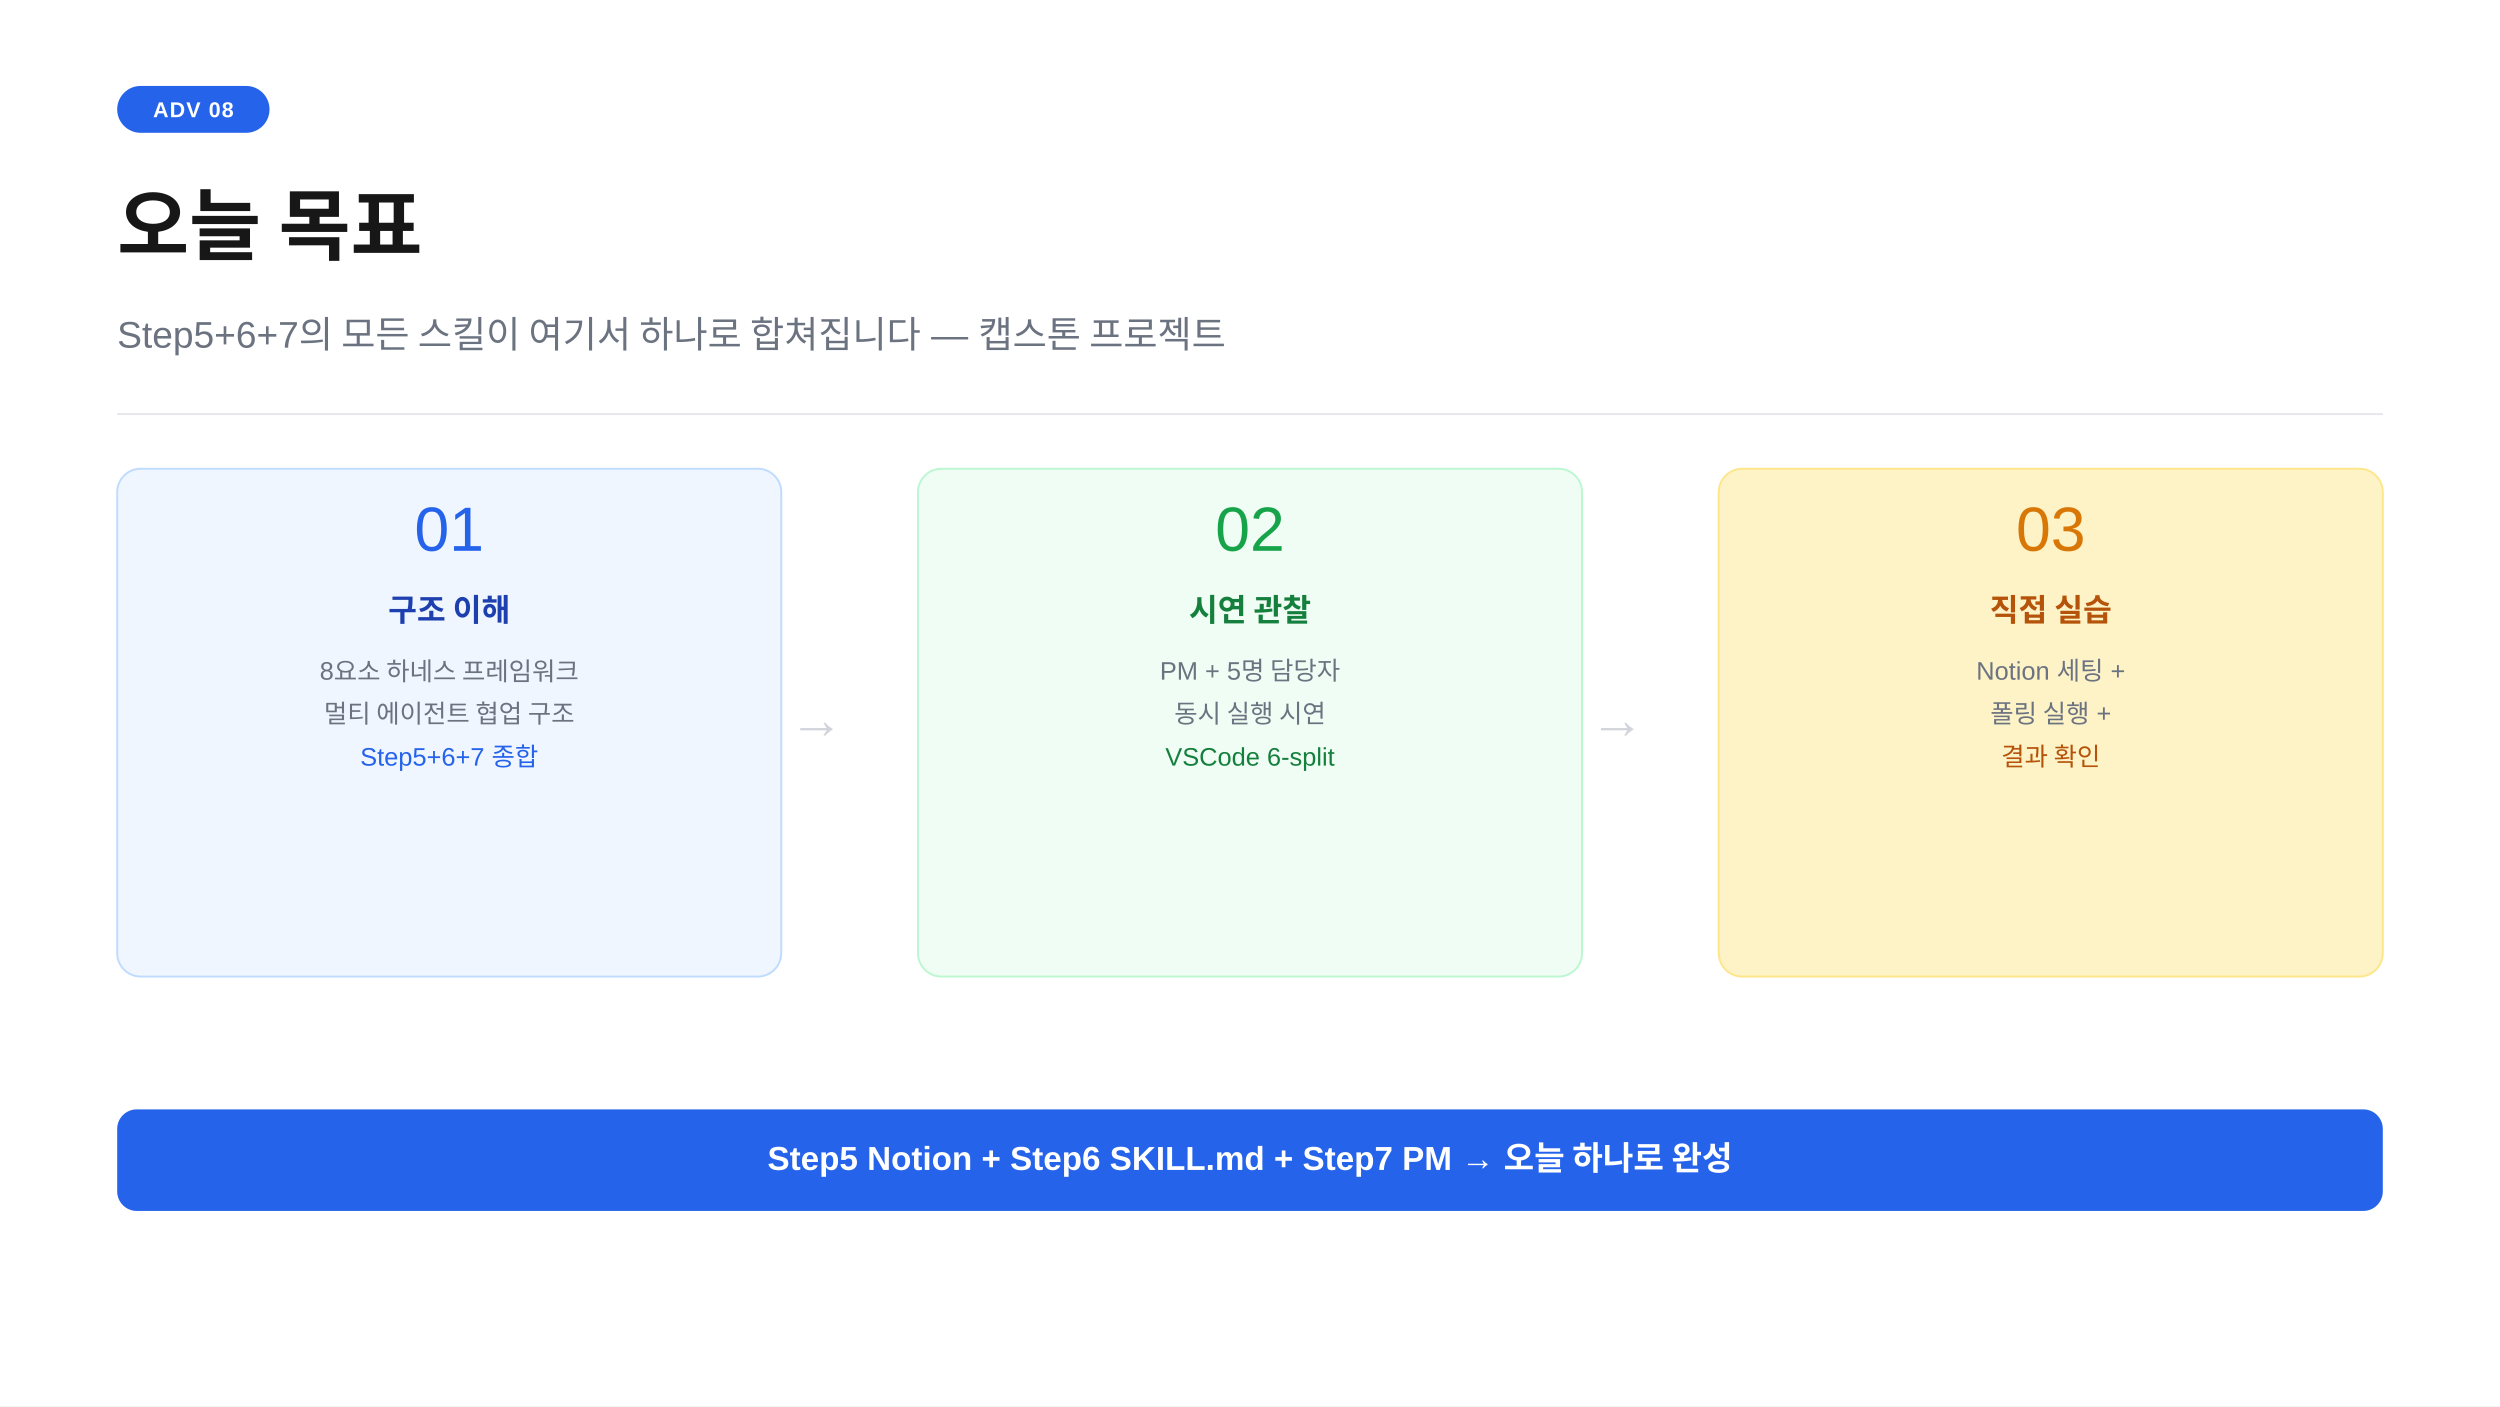
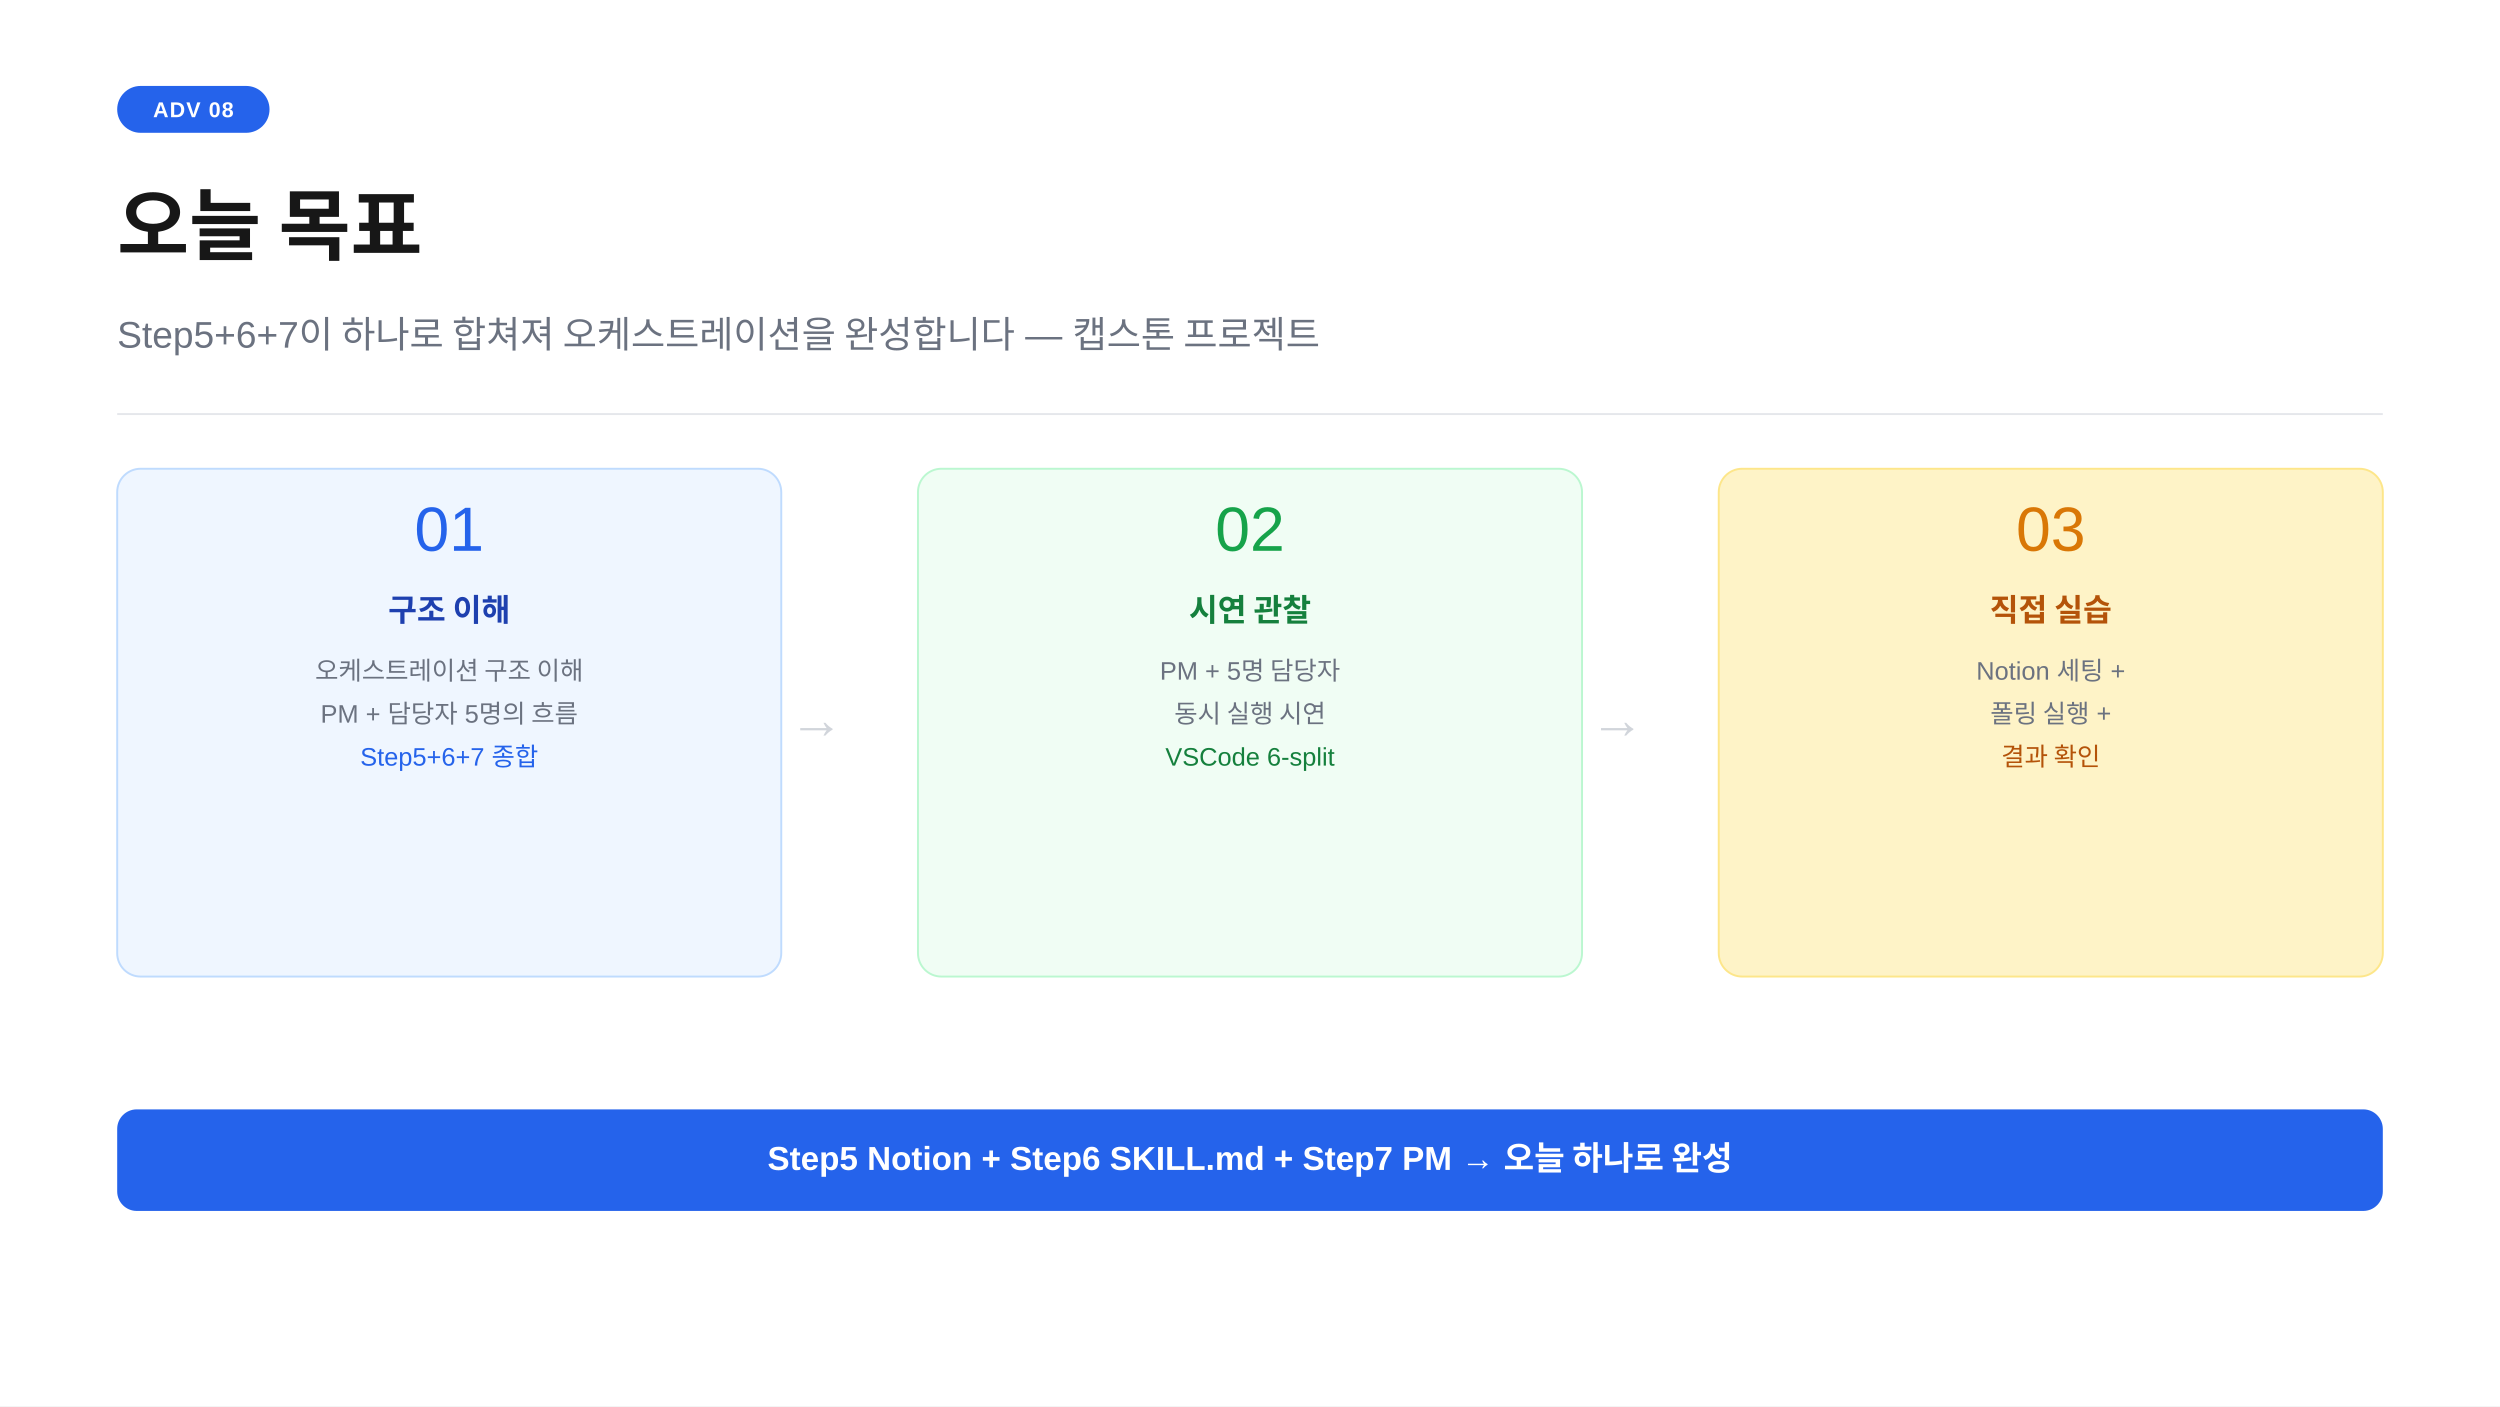
<svg xmlns="http://www.w3.org/2000/svg" width="1280" height="720" viewBox="0 0 1280 720">
  <rect width="1280" height="720" fill="#ffffff" />
  <rect x="60" y="44" width="78" height="24" rx="12" fill="#2563eb" />
  <text x="99" y="60" text-anchor="middle" font-family="-apple-system,BlinkMacSystemFont,'Segoe UI',Arial,sans-serif" font-size="11" font-weight="700" fill="#ffffff" letter-spacing="0.05em">ADV 08</text>
  <text x="60" y="130" font-family="-apple-system,BlinkMacSystemFont,'Segoe UI',Arial,sans-serif" font-size="40" font-weight="700" fill="#171717">오늘 목표</text>
-   <text x="60" y="178" font-family="-apple-system,BlinkMacSystemFont,'Segoe UI',Arial,sans-serif" font-size="19" fill="#6b7280">Step5+6+7의 모든 스킬이 여기서 하나로 합쳐집니다 — 캡스톤 프로젝트</text>
+   <text x="60" y="178" font-family="-apple-system,BlinkMacSystemFont,'Segoe UI',Arial,sans-serif" font-size="19" fill="#6b7280">Step5+6+7이 하나로 합쳐져 오케스트레이션을 완성합니다 — 캡스톤 프로젝트</text>
  <line x1="60" y1="212" x2="1220" y2="212" stroke="#e5e7eb" stroke-width="1" />
  <rect x="60" y="240" width="340" height="260" rx="12" fill="#eff6ff" stroke="#bfdbfe" stroke-width="1" />
  <text x="230" y="282" text-anchor="middle" font-family="-apple-system,BlinkMacSystemFont,'Segoe UI',Arial,sans-serif" font-size="32" fill="#2563eb">01</text>
  <text x="230" y="318" text-anchor="middle" font-family="-apple-system,BlinkMacSystemFont,'Segoe UI',Arial,sans-serif" font-size="16" font-weight="700" fill="#1e40af">구조 이해</text>
-   <text x="230" y="348" text-anchor="middle" font-family="-apple-system,BlinkMacSystemFont,'Segoe UI',Arial,sans-serif" font-size="13" fill="#6b7280">8요소 하네스 프레임워크</text>
-   <text x="230" y="370" text-anchor="middle" font-family="-apple-system,BlinkMacSystemFont,'Segoe UI',Arial,sans-serif" font-size="13" fill="#6b7280">멀티 에이전트 협업 구조</text>
+   <text x="230" y="348" text-anchor="middle" font-family="-apple-system,BlinkMacSystemFont,'Segoe UI',Arial,sans-serif" font-size="13" fill="#6b7280">오케스트레이션 구조 이해</text>
+   <text x="230" y="370" text-anchor="middle" font-family="-apple-system,BlinkMacSystemFont,'Segoe UI',Arial,sans-serif" font-size="13" fill="#6b7280">PM + 담당자 5명의 흐름</text>
  <text x="230" y="392" text-anchor="middle" font-family="-apple-system,BlinkMacSystemFont,'Segoe UI',Arial,sans-serif" font-size="13" fill="#2563eb">Step5+6+7 종합</text>
  <text x="418" y="378" text-anchor="middle" font-family="-apple-system,BlinkMacSystemFont,'Segoe UI',Arial,sans-serif" font-size="28" fill="#d1d5db">→</text>
  <rect x="470" y="240" width="340" height="260" rx="12" fill="#f0fdf4" stroke="#bbf7d0" stroke-width="1" />
  <text x="640" y="282" text-anchor="middle" font-family="-apple-system,BlinkMacSystemFont,'Segoe UI',Arial,sans-serif" font-size="32" fill="#16a34a">02</text>
  <text x="640" y="318" text-anchor="middle" font-family="-apple-system,BlinkMacSystemFont,'Segoe UI',Arial,sans-serif" font-size="16" font-weight="700" fill="#15803d">시연 관찰</text>
  <text x="640" y="348" text-anchor="middle" font-family="-apple-system,BlinkMacSystemFont,'Segoe UI',Arial,sans-serif" font-size="13" fill="#6b7280">PM + 5명 담당자</text>
  <text x="640" y="370" text-anchor="middle" font-family="-apple-system,BlinkMacSystemFont,'Segoe UI',Arial,sans-serif" font-size="13" fill="#6b7280">동시 실행 시연</text>
  <text x="640" y="392" text-anchor="middle" font-family="-apple-system,BlinkMacSystemFont,'Segoe UI',Arial,sans-serif" font-size="13" fill="#15803d">VSCode 6-split</text>
  <text x="828" y="378" text-anchor="middle" font-family="-apple-system,BlinkMacSystemFont,'Segoe UI',Arial,sans-serif" font-size="28" fill="#d1d5db">→</text>
  <rect x="880" y="240" width="340" height="260" rx="12" fill="#fef3c7" stroke="#fde68a" stroke-width="1" />
  <text x="1050" y="282" text-anchor="middle" font-family="-apple-system,BlinkMacSystemFont,'Segoe UI',Arial,sans-serif" font-size="32" fill="#d97706">03</text>
  <text x="1050" y="318" text-anchor="middle" font-family="-apple-system,BlinkMacSystemFont,'Segoe UI',Arial,sans-serif" font-size="16" font-weight="700" fill="#b45309">직접 실습</text>
  <text x="1050" y="348" text-anchor="middle" font-family="-apple-system,BlinkMacSystemFont,'Segoe UI',Arial,sans-serif" font-size="13" fill="#6b7280">Notion 세팅 +</text>
  <text x="1050" y="370" text-anchor="middle" font-family="-apple-system,BlinkMacSystemFont,'Segoe UI',Arial,sans-serif" font-size="13" fill="#6b7280">폴링 실행 +</text>
  <text x="1050" y="392" text-anchor="middle" font-family="-apple-system,BlinkMacSystemFont,'Segoe UI',Arial,sans-serif" font-size="13" fill="#b45309">결과 확인</text>
  <rect x="60" y="568" width="1160" height="52" rx="10" fill="#2563eb" />
  <text x="640" y="599" text-anchor="middle" font-family="-apple-system,BlinkMacSystemFont,'Segoe UI',Arial,sans-serif" font-size="17" font-weight="600" fill="#ffffff">Step5 Notion + Step6 SKILL.md + Step7 PM → 오늘 하나로 완성</text>
</svg>
